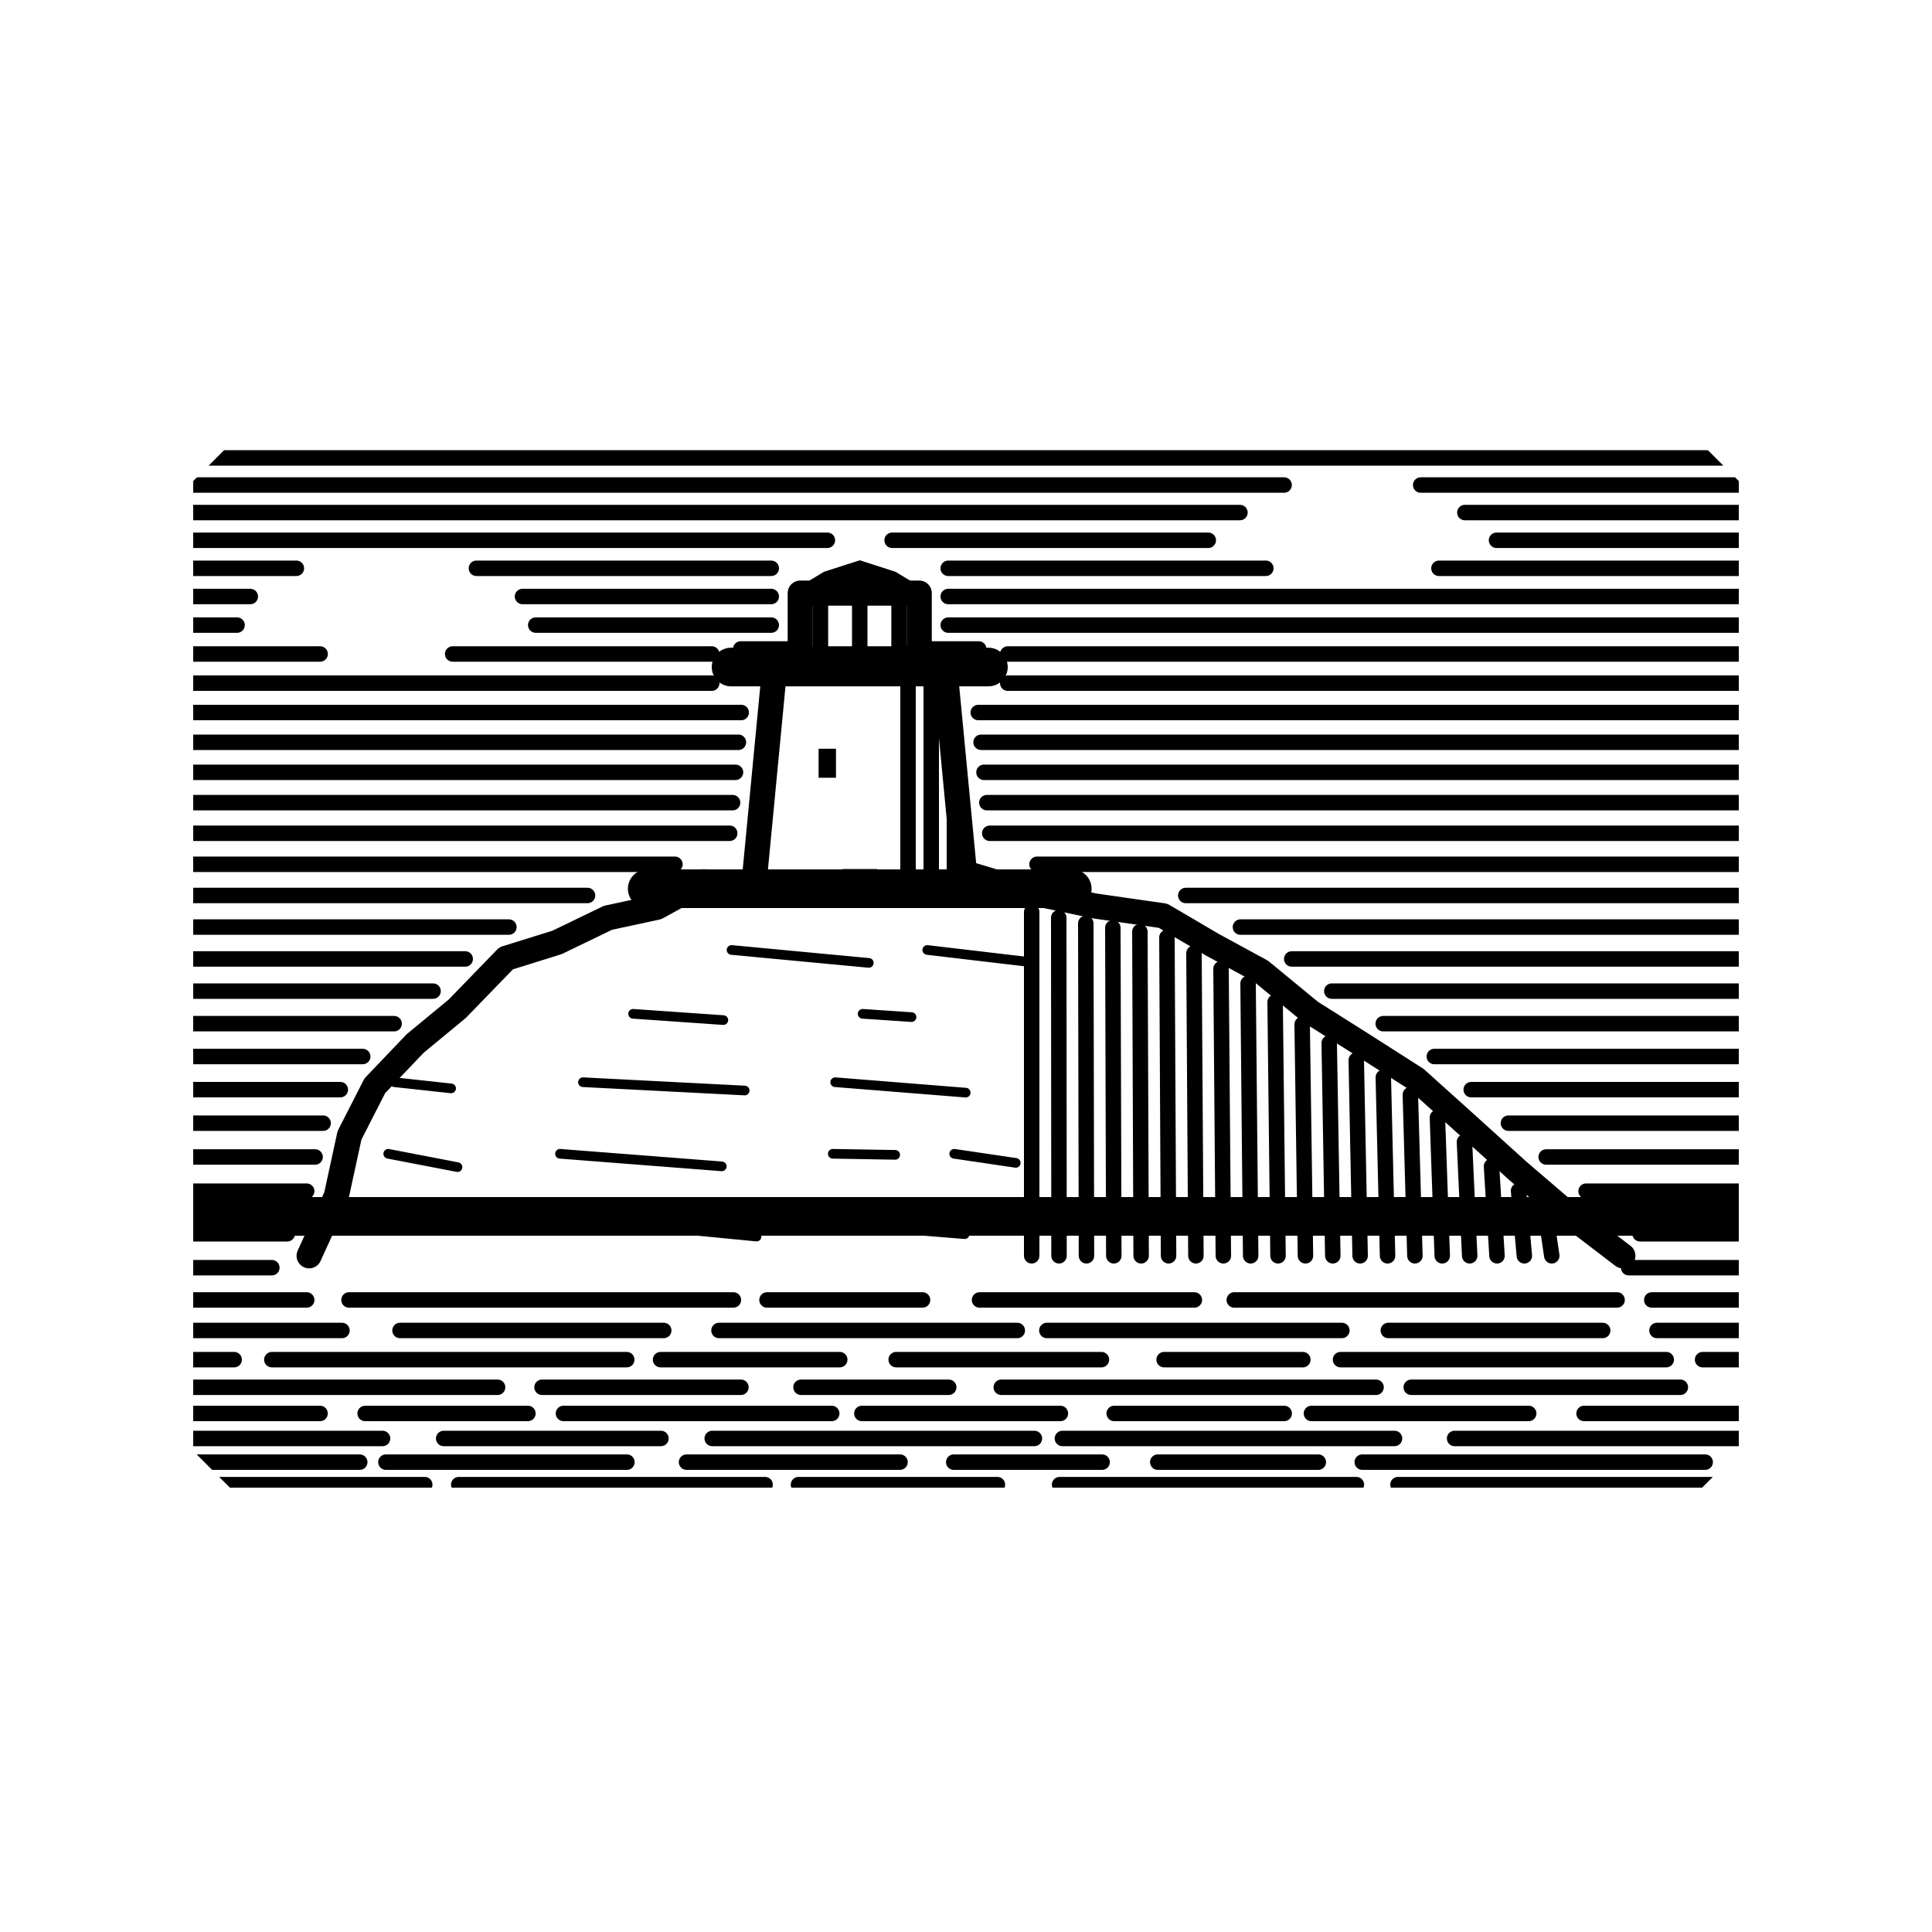
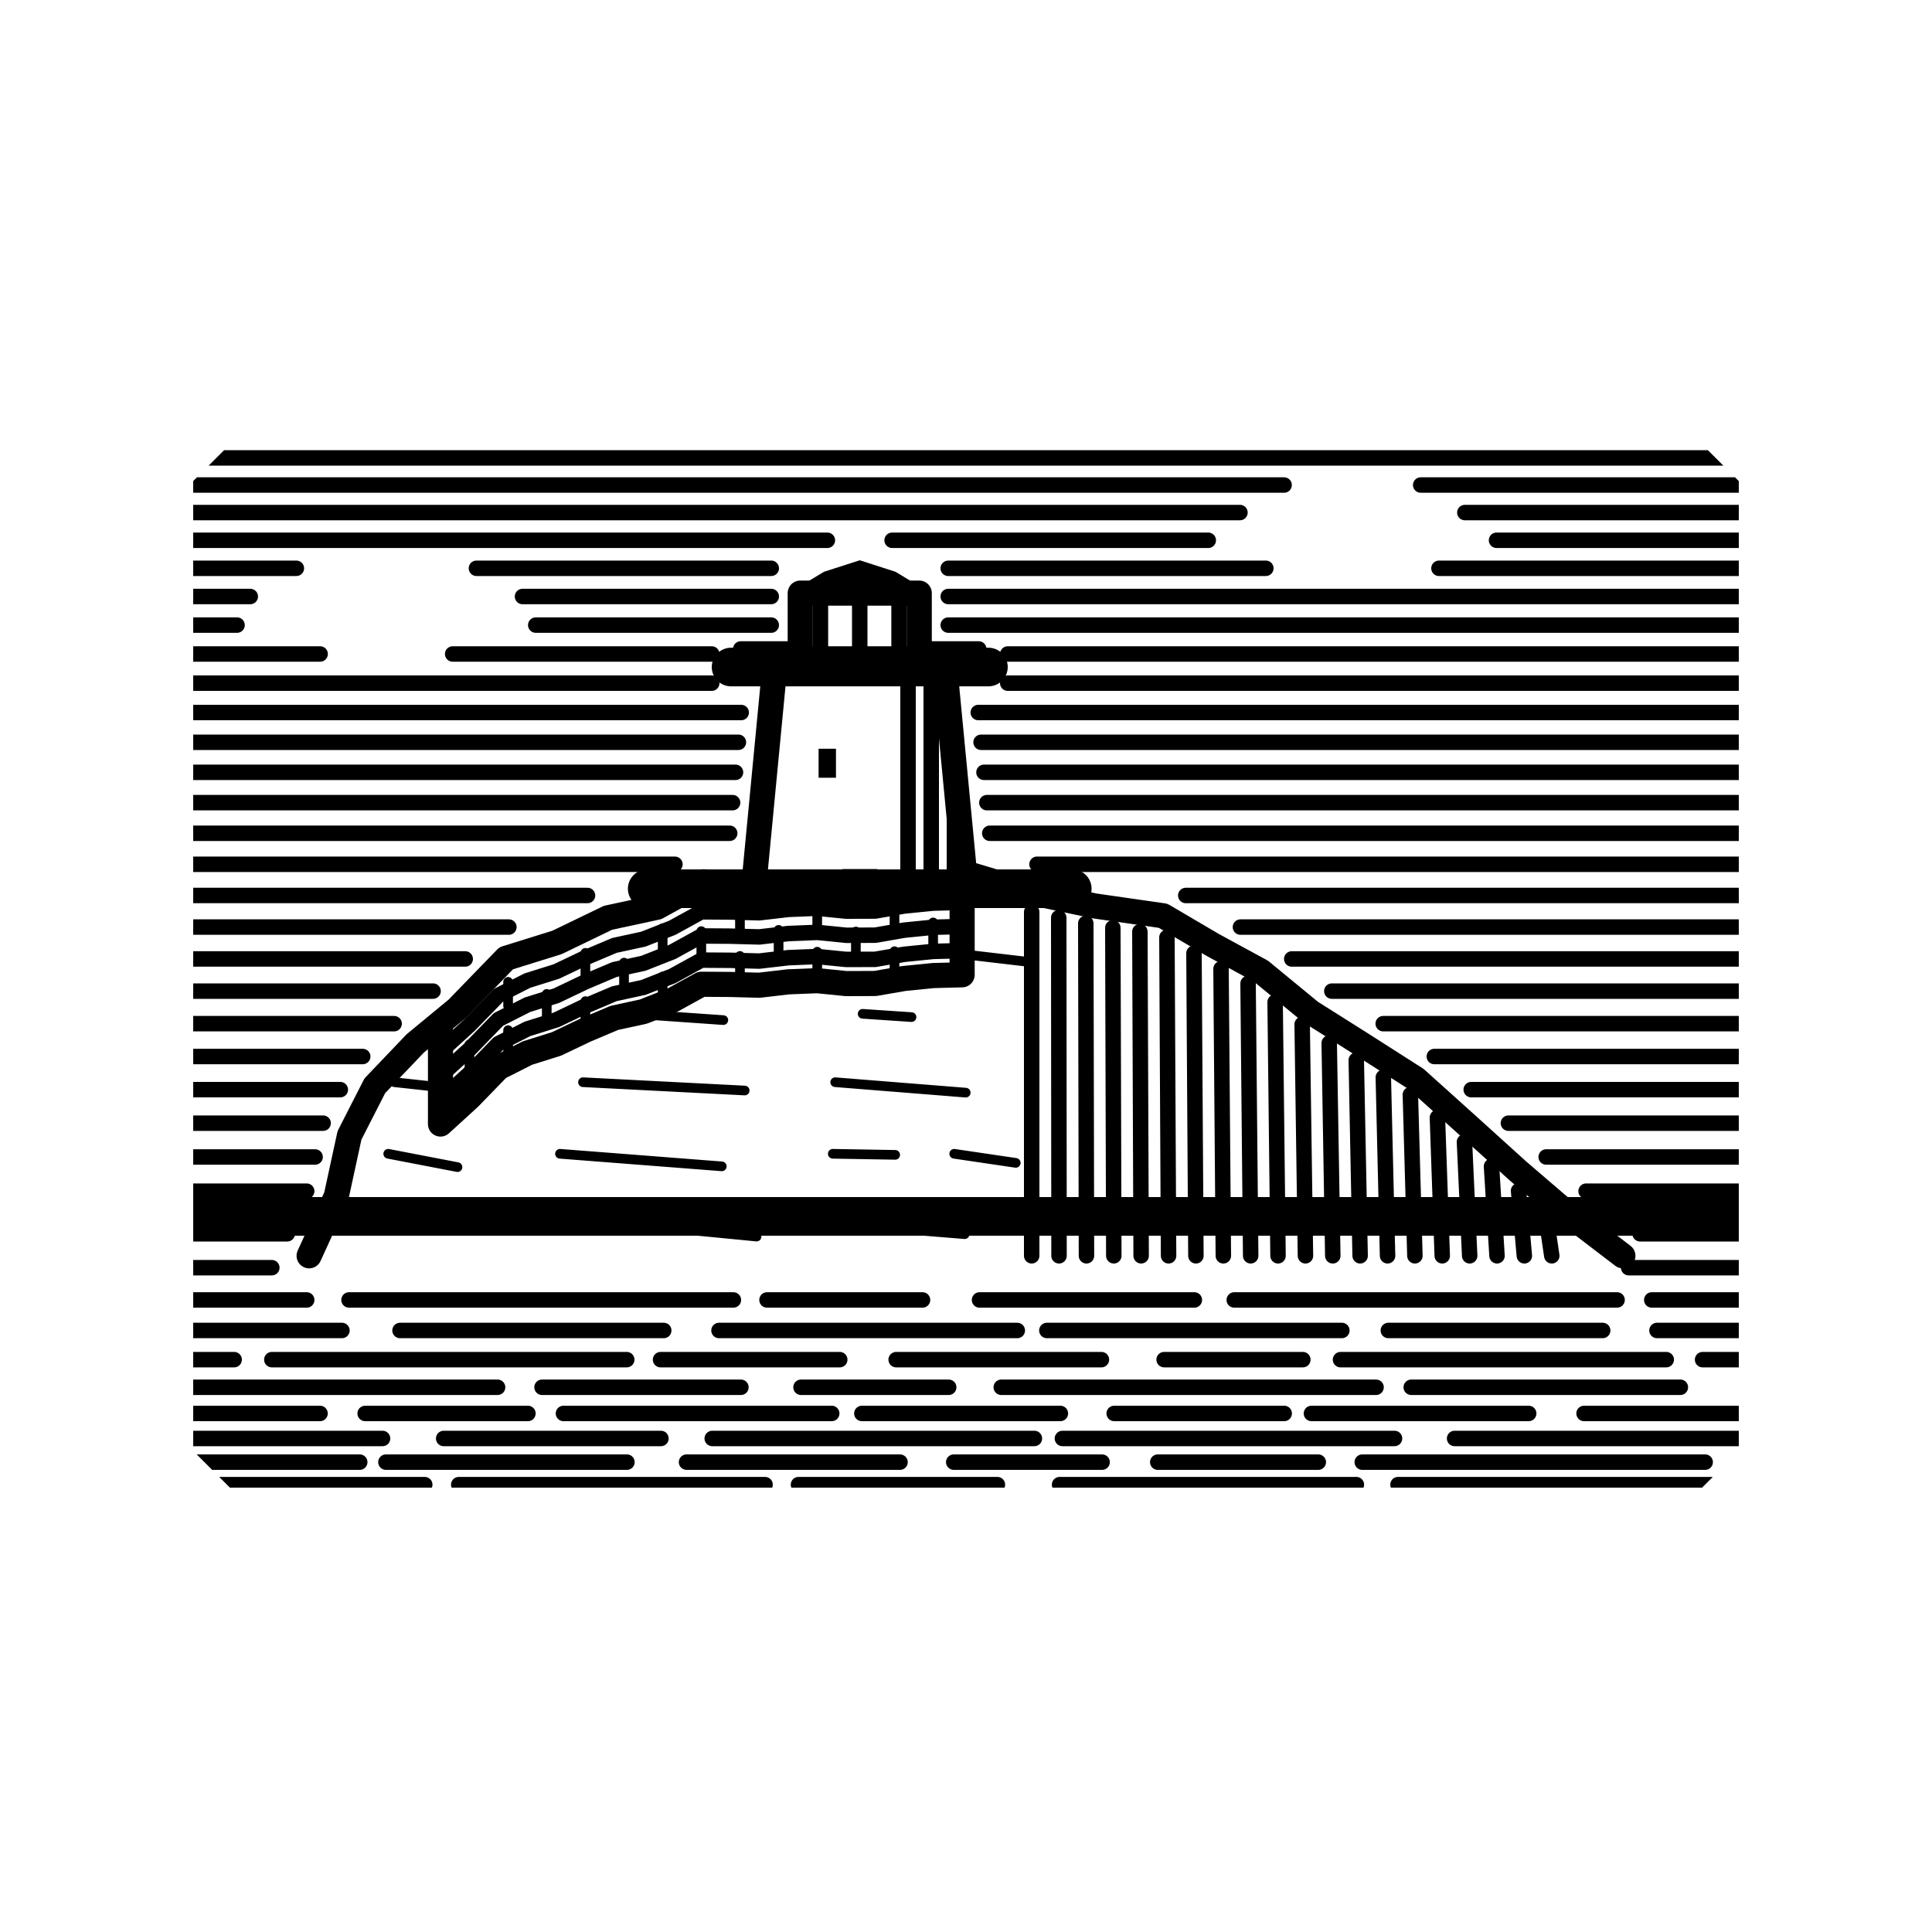
<svg xmlns="http://www.w3.org/2000/svg" viewBox="0 0 200 200">
  <defs>
    <clipPath id="w">
      <path d="M23.8 46L176.2 46L180 49.8L180 150.2L176.2 154L23.8 154L20 150.2L20 49.8Z" />
    </clipPath>
  </defs>
  <g clip-path="url(#w)" fill="none" stroke="#000" stroke-linecap="round" stroke-linejoin="round">
    <path d="M84.74 77.51L86.54 77.51L86.54 80.51L84.74 80.51ZM87.2 89.96L90.8 89.96L90.8 92L87.2 92ZM81.64 61.4L85.3 59.19L89 58L92.7 59.19L96.36 61.4Z" fill="#000" stroke="none" />
-     <path d="M75.73 98.34L89.94 99.68M95.99 98.34L106.77 99.61M65.54 104.95L74.88 105.6M89.3 104.95L94.36 105.29M40.83 112.03L46.7 112.67M60.35 112.03L77.09 112.89M86.46 112.03L99.97 113.11M40.19 119.44L47.36 120.82M57.97 119.44L74.72 120.74M86.21 119.44L92.67 119.55M98.78 119.44L105.15 120.38M41.49 126.74L54.68 127.23M65.27 126.74L78.32 128.01M87.29 126.74L99.86 127.76M77.88 67.18L77.88 68.2M80.88 67.18L80.88 68.2M95.88 67.18L95.88 68.2M98.88 67.18L98.88 68.2" stroke-width="1" />
-     <path d="M20 47.4L180 47.4M20 50.21L132.93 50.21M147.07 50.21L180 50.21M20 53.06L128.36 53.06M151.64 53.06L180 53.06M20 55.93L85.65 55.93M92.35 55.93L125.08 55.93M154.92 55.93L180 55.93M20 58.83L30.68 58.83M49.32 58.83L79.84 58.83M98.16 58.83L131.04 58.83M148.96 58.83L180 58.83M20 61.75L25.91 61.75M54.09 61.75L79.84 61.75M98.16 61.75L180 61.75M20 64.71L24.54 64.71M55.46 64.71L79.84 64.71M98.16 64.71L180 64.71M20 67.7L33.14 67.7M46.86 67.7L73.68 67.7M104.32 67.7L180 67.7M20 70.72L73.68 70.72M104.32 70.72L180 70.72M20 73.76L76.73 73.76M101.27 73.76L180 73.76M20 76.84L76.44 76.84M101.56 76.84L180 76.84M20 79.95L76.14 79.95M101.86 79.95L180 79.95M20 83.09L75.84 83.09M102.16 83.09L180 83.09M20 86.26L75.54 86.26M102.46 86.26L180 86.26M20 89.47L69.87 89.47M107.35 89.47L180 89.47M20 92.7L60.82 92.7M122.75 92.7L180 92.7M20 95.97L52.68 95.97M128.41 95.97L180 95.97M20 99.27L48.16 99.27M133.72 99.27L180 99.27M20 102.6L44.83 102.6M137.87 102.6L180 102.6M20 105.97L40.8 105.97M143.19 105.97L180 105.97M20 109.37L37.55 109.37M148.48 109.37L180 109.37M20 112.8L35.23 112.8M152.3 112.8L180 112.8M20 116.27L33.45 116.27M156.15 116.27L180 116.27M20 119.77L32.62 119.77M160.06 119.77L180 119.77M20 123.31L31.75 123.31M164.19 123.31L180 123.31M20 127.72L29.74 127.72M169.78 127.72L180 127.72M20 131.23L28.14 131.23M168.6 131.23L180 131.23M20 134.57L31.75 134.57M36.13 134.57L75.92 134.57M79.4 134.57L95.5 134.57M101.4 134.57L123.64 134.57M127.77 134.57L167.4 134.57M170.99 134.57L180 134.57M20 137.73L35.4 137.73M41.41 137.73L68.71 137.73M74.43 137.73L105.31 137.73M108.37 137.73L138.91 137.73M143.72 137.73L165.91 137.73M171.53 137.73L180 137.73M20 140.75L24.24 140.75M28.14 140.75L64.88 140.75M68.38 140.75L86.93 140.75M92.77 140.75L114.02 140.75M120.51 140.75L134.87 140.75M138.77 140.75L172.49 140.75M176.25 140.75L180 140.75M20 143.61L51.51 143.61M56.11 143.61L76.7 143.61M82.92 143.61L98.21 143.61M103.65 143.61L142.45 143.61M146.09 143.61L173.95 143.61M20 146.32L33.13 146.32M37.8 146.32L54.65 146.32M58.33 146.32L86.1 146.32M89.22 146.32L109.77 146.32M115.34 146.32L132.94 146.32M135.76 146.32L158.25 146.32M163.98 146.32L180 146.32M20 148.91L39.6 148.91M45.93 148.91L68.42 148.91M73.73 148.91L107.08 148.91M109.98 148.91L144.36 148.91M150.58 148.91L180 148.91M20 151.36L37.24 151.36M39.95 151.36L64.9 151.36M71.07 151.36L93.17 151.36M98.73 151.36L114.09 151.36M119.85 151.36L136.47 151.36M141.02 151.36L176.52 151.36M20 153.69L43.97 153.69M47.49 153.69L79.2 153.69M82.66 153.69L103.25 153.69M109.69 153.69L140.41 153.69M144.72 153.69L178.02 153.69M106.8 94.41L106.8 130M109.6 95L109.63 130M112.4 95.59L112.47 130M115.2 96.05L115.3 130M118 96.45L118.13 130M120.8 97.04L120.97 130M123.6 98.68L123.8 130M126.4 100.29L126.64 130M129.2 101.81L129.47 130M132 103.74L132.3 130M134.8 106.04L135.14 130M137.6 107.98L137.97 130M140.4 109.75L140.8 130M143.2 111.53L143.64 130M146 113.32L146.47 130M148.8 115.69L149.3 130M151.6 118.21L152.14 130M154.4 120.74L154.97 130M157.2 123.27L157.8 130M160 125.67L160.64 130M98.8 79.98L98.8 91.5M96.4 69.55L96.4 91.5M94 69.55L94 91.5M76.68 67.18L82.84 67.18M95.16 67.18L101.32 67.18M84.93 62.4L84.93 67.2M89 62.4L89 67.2M93.07 62.4L93.07 67.2" stroke-width="1.6" />
-     <path d="M32 130L34.81 123.84L36.18 117.53L38.8 112.4L42.99 108.01L47.33 104.43L52.4 99.2L57.66 97.56L62.94 95.01L68 93.92L72.8 91.28L78.05 91.52M99.85 90.4L100 90.4L106.61 92.37L113.3 93.78L120.4 94.8L125.54 97.82L130.54 100.54L135.68 104.77L140.8 108L146.58 111.69L152.07 116.63L157.12 121.2L162.34 125.68L168 130M80.2 69.05L97.8 69.05L100 92L78 92ZM76.68 68.2L82.84 68.2L95.16 68.2L101.32 68.2L101.32 69.05L76.68 69.05L76.68 68.2M82.84 61.4L95.16 61.4L95.16 68.2L82.84 68.2Z" stroke-width="2.6" />
+     <path d="M99.6 98.77L106.77 99.61M65.54 104.95L74.88 105.6M89.3 104.95L94.36 105.29M40.83 112.03L45.6 112.55M60.35 112.03L77.09 112.89M86.46 112.03L99.97 113.11M40.19 119.44L47.36 120.82M57.97 119.44L74.72 120.74M86.21 119.44L92.67 119.55M98.78 119.44L105.15 120.38M41.49 126.74L54.68 127.23M65.27 126.74L78.32 128.01M87.29 126.74L99.86 127.76M52.6 101.64L52.6 104.14M60.6 98.64L60.6 101.14M68.6 96.09L68.6 98.59M76.6 93.96L76.6 96.46M84.6 93.52L84.6 96.02M92.6 93.47L92.6 95.97M48.6 108.12L48.6 110.62M56.6 102.89L56.6 105.39M64.6 99.65L64.6 102.15M72.6 96.39L72.6 98.89M80.6 96.26L80.6 98.76M88.6 96.43L88.6 98.93M96.6 95.49L96.6 97.99M52.6 106.64L52.6 109.14M60.6 103.64L60.6 106.14M68.6 101.09L68.6 103.59M76.6 98.96L76.6 101.46M84.6 98.52L84.6 101.02M92.6 98.47L92.6 100.97M77.88 67.18L77.88 68.2M80.88 67.18L80.88 68.2M95.88 67.18L95.88 68.2M98.88 67.18L98.88 68.2" stroke-width="1" />
+     <path d="M20 47.4L180 47.4M20 50.21L132.93 50.21M147.07 50.21L180 50.21M20 53.06L128.36 53.06M151.64 53.06L180 53.06M20 55.93L85.65 55.93M92.35 55.93L125.08 55.93M154.92 55.93L180 55.93M20 58.83L30.68 58.83M49.32 58.83L79.84 58.83M98.16 58.83L131.04 58.83M148.96 58.83L180 58.83M20 61.75L25.91 61.75M54.09 61.75L79.84 61.75M98.16 61.75L180 61.75M20 64.71L24.54 64.71M55.46 64.71L79.84 64.71M98.16 64.71L180 64.71M20 67.7L33.14 67.7M46.86 67.7L73.68 67.7M104.32 67.7L180 67.7M20 70.72L73.68 70.72M104.32 70.72L180 70.72M20 73.76L76.73 73.76M101.27 73.76L180 73.76M20 76.84L76.44 76.84M101.56 76.84L180 76.84M20 79.95L76.14 79.95M101.86 79.95L180 79.95M20 83.09L75.84 83.09M102.16 83.09L180 83.09M20 86.26L75.54 86.26M102.46 86.26L180 86.26M20 89.47L69.87 89.47M107.35 89.47L180 89.47M20 92.7L60.82 92.7M122.75 92.7L180 92.7M20 95.97L52.68 95.97M128.41 95.97L180 95.97M20 99.27L48.16 99.27M133.72 99.27L180 99.27M20 102.6L44.83 102.6M137.87 102.6L180 102.6M20 105.97L40.8 105.97M143.19 105.97L180 105.97M20 109.37L37.55 109.37M148.48 109.37L180 109.37M20 112.8L35.23 112.8M152.3 112.8L180 112.8M20 116.27L33.45 116.27M156.15 116.27L180 116.27M20 119.77L32.62 119.77M160.06 119.77L180 119.77M20 123.31L31.75 123.31M164.19 123.31L180 123.31M20 127.72L29.74 127.72M169.78 127.72L180 127.72M20 131.23L28.14 131.23M168.6 131.23L180 131.23M20 134.57L31.75 134.57M36.13 134.57L75.92 134.57M79.4 134.57L95.5 134.57M101.4 134.57L123.64 134.57M127.77 134.57L167.4 134.57M170.99 134.57L180 134.57M20 137.73L35.4 137.73M41.41 137.73L68.71 137.73M74.43 137.73L105.31 137.73M108.37 137.73L138.91 137.73M143.72 137.73L165.91 137.73M171.53 137.73L180 137.73M20 140.75L24.24 140.75M28.14 140.75L64.88 140.75M68.38 140.75L86.93 140.75M92.77 140.75L114.02 140.75M120.51 140.75L134.87 140.75M138.77 140.75L172.49 140.75M176.25 140.75L180 140.75M20 143.61L51.51 143.61M56.11 143.61L76.7 143.61M82.92 143.61L98.21 143.61M103.65 143.61L142.45 143.61M146.09 143.61L173.95 143.61M20 146.32L33.13 146.32M37.8 146.32L54.65 146.32M58.33 146.32L86.1 146.32M89.22 146.32L109.77 146.32M115.34 146.32L132.94 146.32M135.76 146.32L158.25 146.32M163.98 146.32L180 146.32M20 148.91L39.6 148.91M45.93 148.91L68.42 148.91M73.73 148.91L107.08 148.91M109.98 148.91L144.36 148.91M150.58 148.91L180 148.91M20 151.36L37.24 151.36M39.95 151.36L64.9 151.36M71.07 151.36L93.17 151.36M98.73 151.36L114.09 151.36M119.85 151.36L136.47 151.36M141.02 151.36L176.52 151.36M20 153.69L43.97 153.69M47.49 153.69L79.2 153.69M82.66 153.69L103.25 153.69M109.69 153.69L140.41 153.69M144.72 153.69L178.02 153.69M106.8 94.41L106.8 130M109.6 95L109.63 130M112.4 95.59L112.47 130M115.2 96.05L115.3 130M118 96.45L118.13 130M120.8 97.04L120.97 130M123.6 98.68L123.8 130M126.4 100.29L126.64 130M129.2 101.81L129.47 130M132 103.74L132.3 130M134.8 106.04L135.14 130M137.6 107.98L137.97 130M140.4 109.75L140.8 130M143.2 111.53L143.64 130M146 113.32L146.47 130M148.8 115.69L149.3 130M151.6 118.21L152.14 130M154.4 120.74L154.97 130M157.2 123.27L157.8 130M160 125.67L160.64 130M45.6 108.86L48.6 106.12L51.6 103.03L54.6 101.51L57.6 100.57L60.6 99.14L63.6 97.87L66.6 97.22L69.6 96.04L72.6 94.39L75.6 94.41L78.6 94.49L81.6 94.14L84.6 94.02L87.6 94.32L90.6 94.31L93.6 93.79L96.6 93.49L99.6 93.41M45.6 111.36L48.6 108.62L51.6 105.53L54.6 104.01L57.6 103.07L60.6 101.64L63.6 100.37L66.6 99.72L69.6 98.54L72.6 96.89L75.6 96.91L78.6 96.99L81.6 96.64L84.6 96.52L87.6 96.82L90.6 96.81L93.6 96.29L96.6 95.99L99.6 95.91M45.6 113.86L48.6 111.12L51.6 108.03L54.6 106.51L57.6 105.57L60.6 104.14L63.6 102.87L66.6 102.22L69.6 101.04L72.6 99.39L75.6 99.41L78.6 99.49L81.6 99.14L84.6 99.02L87.6 99.32L90.6 99.31L93.6 98.79L96.6 98.49L99.6 98.41M98.8 79.98L98.8 91.5M96.4 69.55L96.4 91.5M94 69.55L94 91.5M76.68 67.18L82.84 67.18M95.16 67.18L101.32 67.18M84.93 62.4L84.93 67.2M89 62.4L89 67.2M93.07 62.4L93.07 67.2" stroke-width="1.6" />
+     <path d="M45.6 106.36L45.6 116.36M99.6 92L99.6 100.91M99.6 100.91L96.6 100.99L93.6 101.29L90.6 101.81L87.6 101.82L84.6 101.52L81.6 101.64L78.6 101.99L75.6 101.91L72.6 101.89L69.6 103.54L66.6 104.72L63.6 105.37L60.6 106.64L57.6 108.07L54.6 109.01L51.6 110.53L48.6 113.62L45.6 116.36M32 130L34.81 123.84L36.18 117.53L38.8 112.4L42.99 108.01L47.33 104.43L52.4 99.2L57.66 97.56L62.94 95.01L68 93.92L72.8 91.28L78.05 91.52M99.85 90.4L100 90.4L106.61 92.37L113.3 93.78L120.4 94.8L125.54 97.82L130.54 100.54L135.68 104.77L140.8 108L146.58 111.69L152.07 116.63L157.12 121.2L162.34 125.68L168 130M80.2 69.05L97.8 69.05L100 92L78 92ZM76.68 68.2L82.84 68.2L95.16 68.2L101.32 68.2L101.32 69.05L76.68 69.05L76.68 68.2M82.84 61.4L95.16 61.4L95.16 68.2L82.84 68.2Z" stroke-width="2.6" />
    <path d="M75.68 69.05L102.32 69.05M67 92L111 92M20 125.92L180 125.92" stroke-width="4" />
  </g>
</svg>
